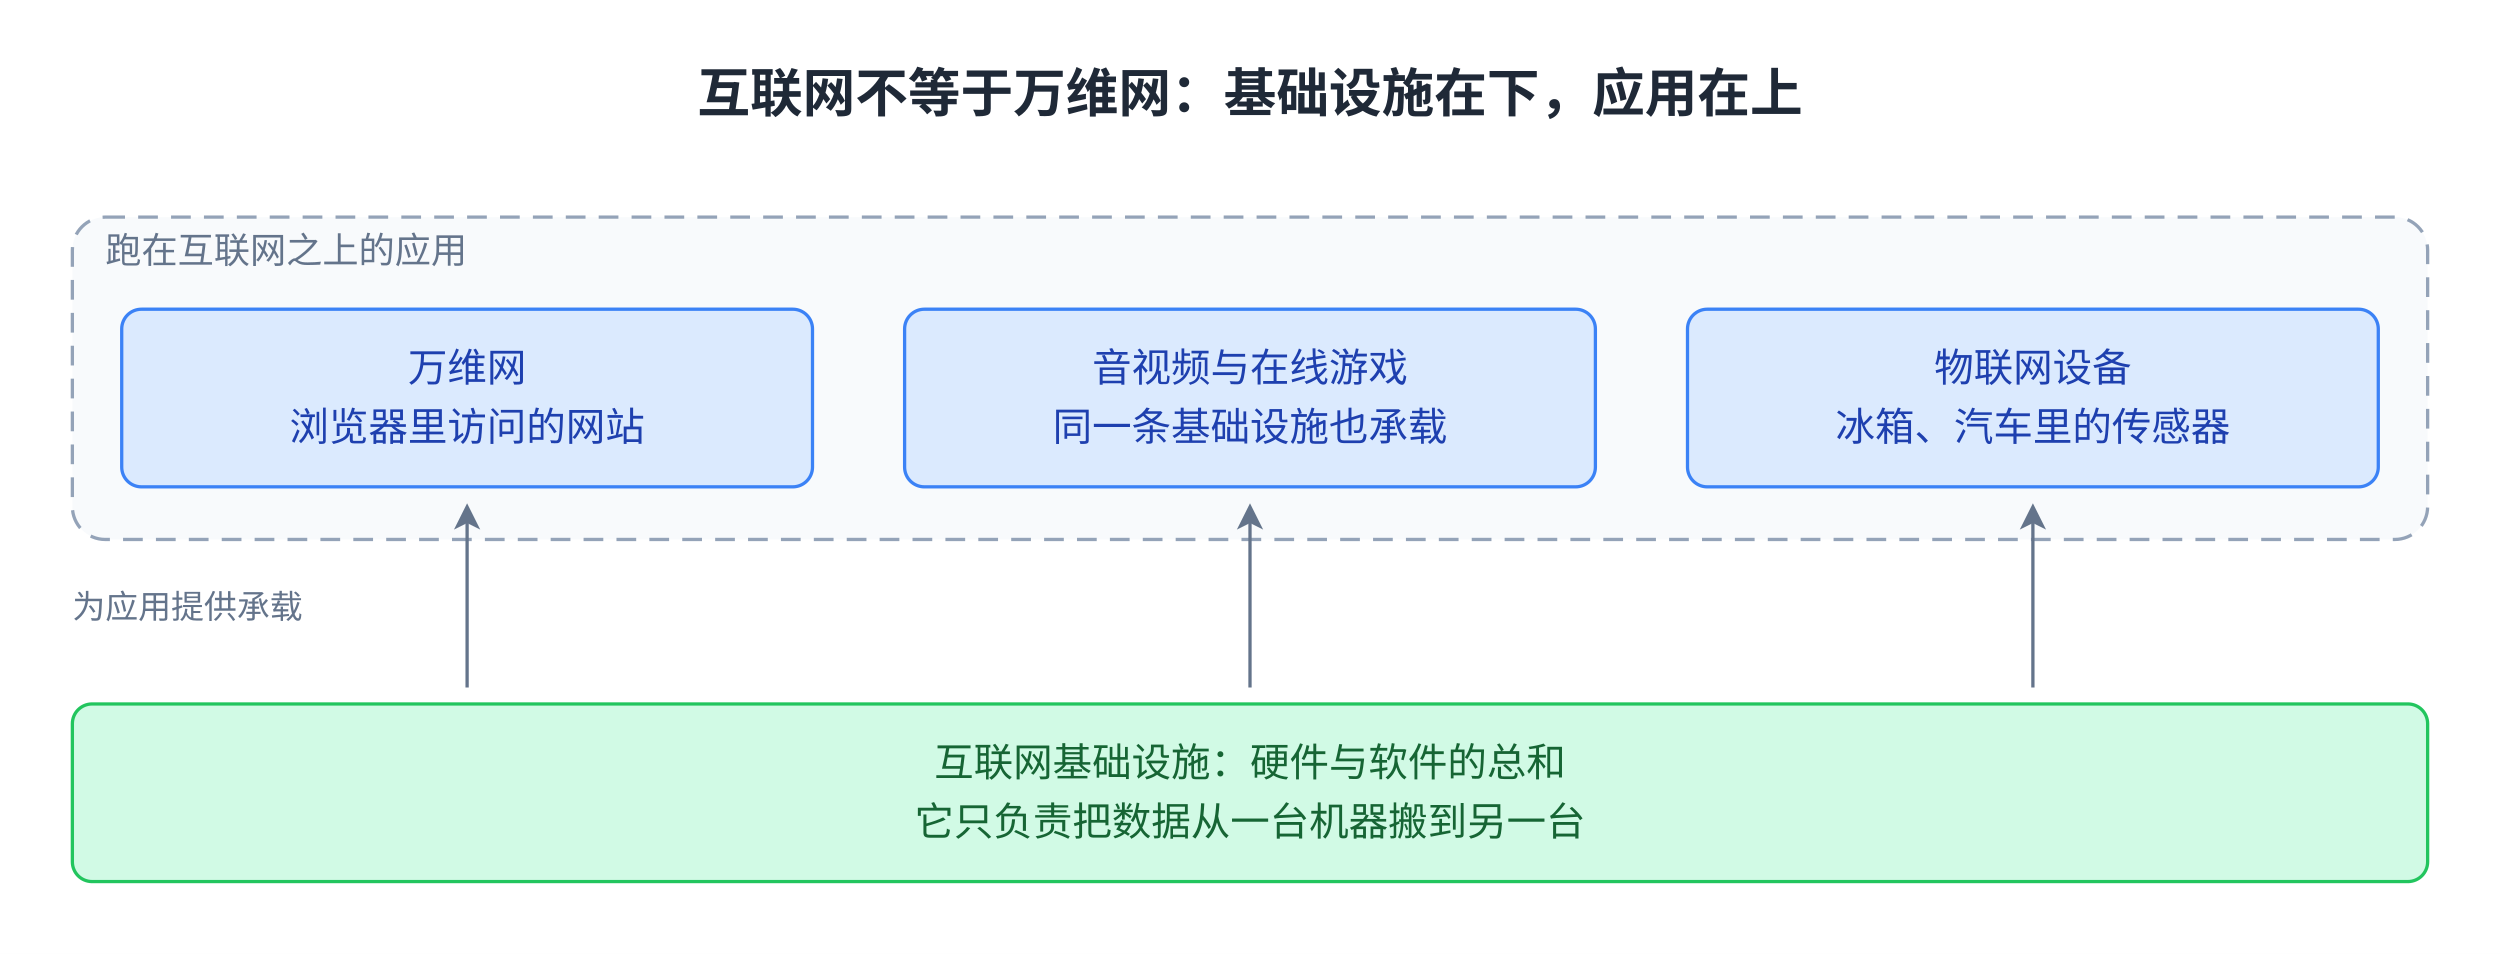
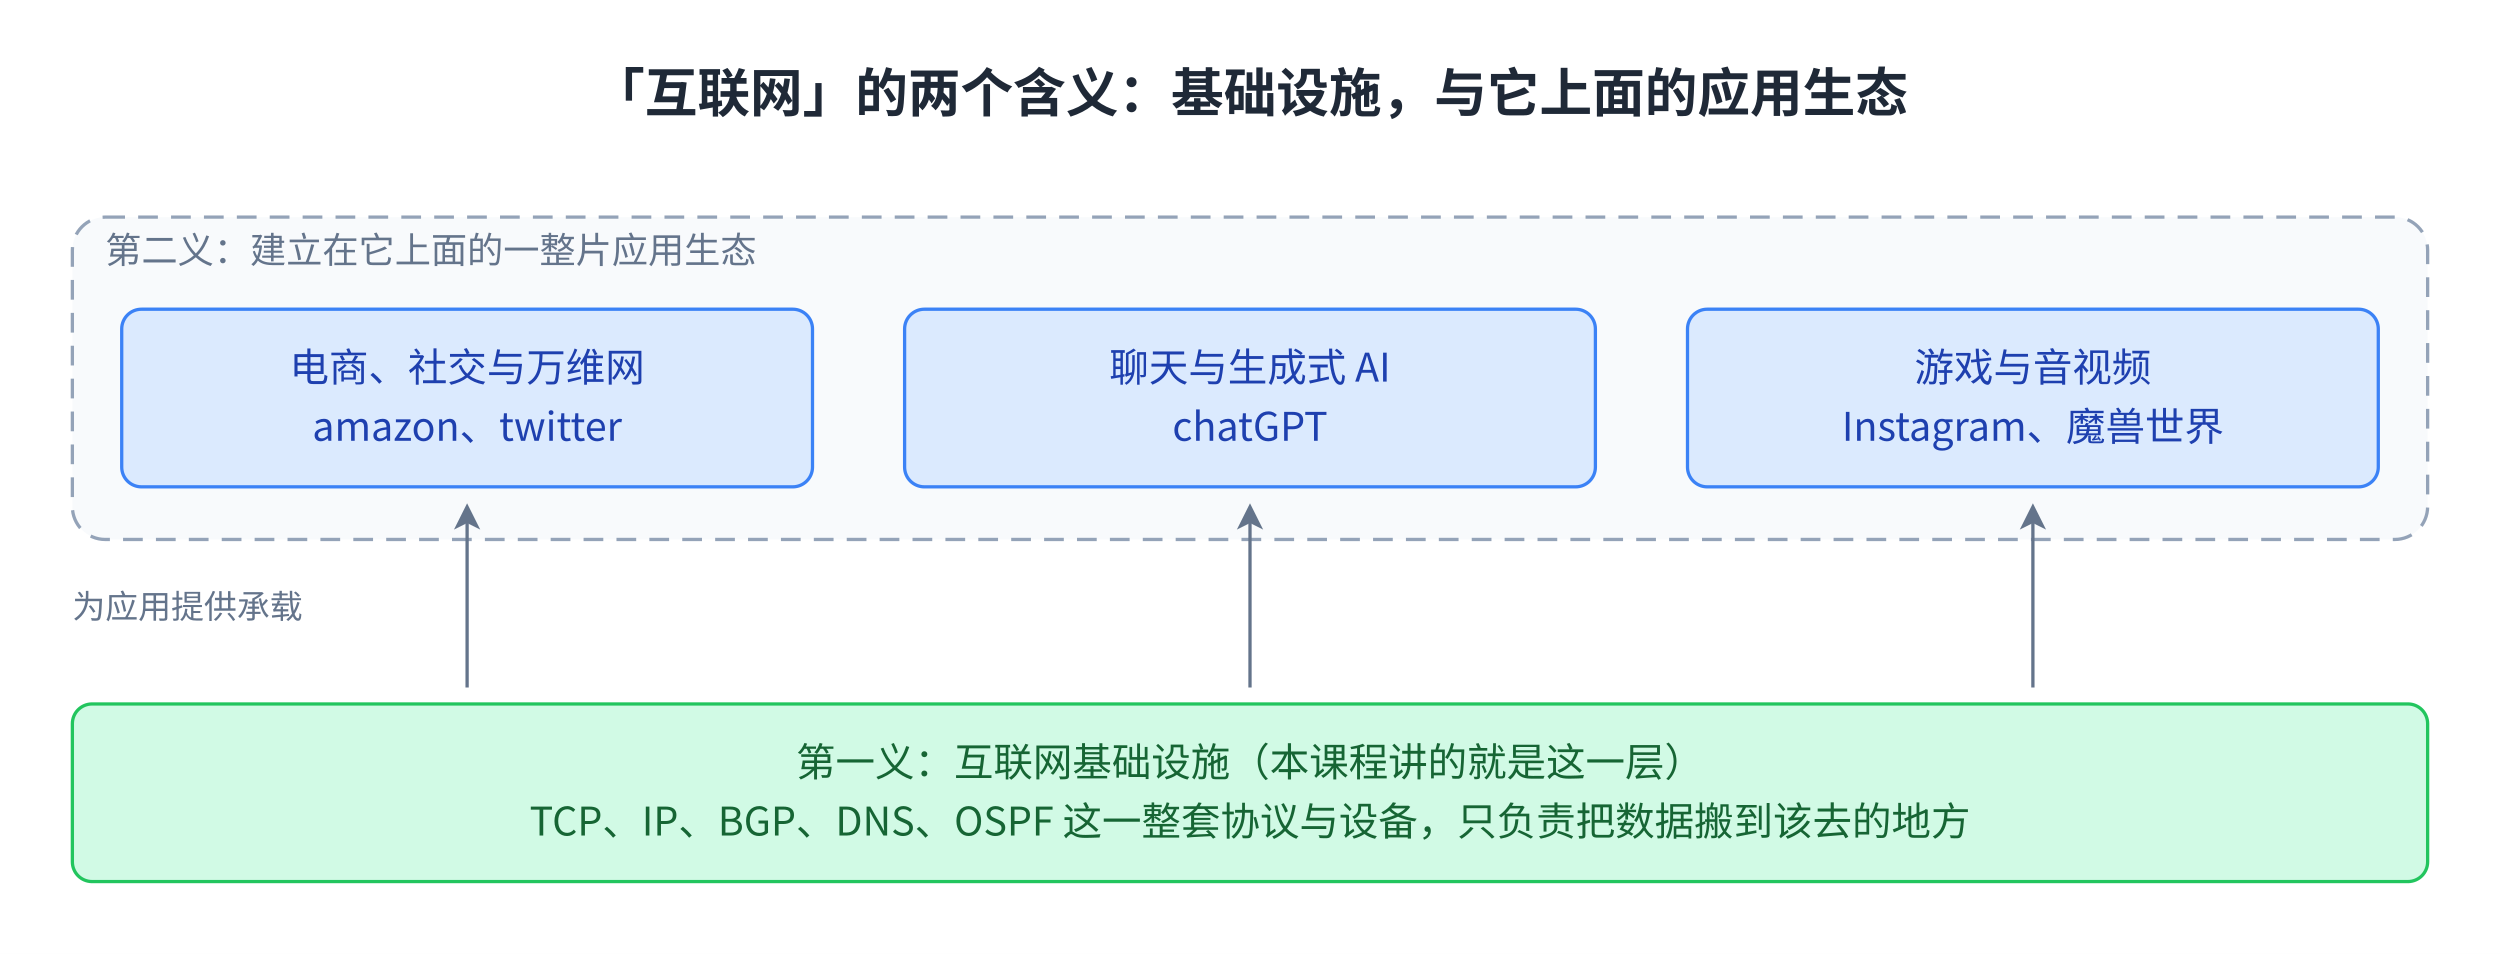
<svg xmlns="http://www.w3.org/2000/svg" viewBox="0 0 760 290" width="760" height="290" role="img" aria-labelledby="fig-intro-1-title fig-intro-1-desc">
  <defs>
    <style>
      text { font-family: 'PingFang SC', 'Microsoft YaHei', 'Noto Sans CJK SC', system-ui, sans-serif; }
    </style>
    <marker id="arrow" markerWidth="8" markerHeight="8" refX="2" refY="4" orient="auto" markerUnits="userSpaceOnUse">
      <path d="M0,0 L8,4 L0,8 L2,4 z" fill="#64748b" />
    </marker>
  </defs>
  <rect x="0" y="0" width="760" height="290" fill="#ffffff" />
-   <text x="380" y="34" font-size="16" font-weight="600" fill="#1f2937" text-anchor="middle">互联网不等于万维网：基础设施在下，应用在上</text>
+   <text x="380" y="34" font-size="16" font-weight="600" fill="#1f2937" text-anchor="middle">「互联网」的两个含义：基础设施，与它上面的应用生态</text>
  <rect x="22" y="66" width="716" height="98" rx="10" fill="#f8fafc" stroke="#94a3b8" stroke-dasharray="6,4" />
-   <text x="32" y="80" font-size="11" fill="#64748b">跑在互联网之上的应用</text>
+   <text x="32" y="80" font-size="11" fill="#64748b">第二义：建立在它上面的一整片应用生态</text>
  <rect x="37" y="94" width="210" height="54" rx="6" fill="#dbeafe" stroke="#3b82f6" />
-   <text x="142" y="116" font-size="12" fill="#1e40af" text-anchor="middle">万维网</text>
-   <text x="142" y="134" font-size="12" fill="#1e40af" text-anchor="middle">浏览器里访问的网站</text>
+   <text x="142" y="116" font-size="12" fill="#1e40af" text-anchor="middle">电商、社交与万维网</text>
+   <text x="142" y="134" font-size="12" fill="#1e40af" text-anchor="middle">amazon、twitter</text>
  <rect x="275" y="94" width="210" height="54" rx="6" fill="#dbeafe" stroke="#3b82f6" />
-   <text x="380" y="116" font-size="12" fill="#1e40af" text-anchor="middle">音视频与在线游戏</text>
-   <text x="380" y="134" font-size="12" fill="#1e40af" text-anchor="middle">同一条基础设施也承载</text>
+   <text x="380" y="116" font-size="12" fill="#1e40af" text-anchor="middle">聊天与生成式 AI</text>
+   <text x="380" y="134" font-size="12" fill="#1e40af" text-anchor="middle">chatGPT</text>
  <rect x="513" y="94" width="210" height="54" rx="6" fill="#dbeafe" stroke="#3b82f6" />
-   <text x="618" y="116" font-size="12" fill="#1e40af" text-anchor="middle">物联网设备</text>
-   <text x="618" y="134" font-size="12" fill="#1e40af" text-anchor="middle">冰箱、汽车里的传感器</text>
+   <text x="618" y="116" font-size="12" fill="#1e40af" text-anchor="middle">游戏与音视频</text>
+   <text x="618" y="134" font-size="12" fill="#1e40af" text-anchor="middle">Instagram、魔兽世界</text>
  <rect x="22" y="214" width="716" height="54" rx="6" fill="#d1fae5" stroke="#22c55e" />
-   <text x="380" y="236" font-size="12" fill="#166534" text-anchor="middle">互联网基础设施：硬件与软件的总和</text>
-   <text x="380" y="254" font-size="12" fill="#166534" text-anchor="middle">它只负责把数据从一台机器搬到另一台</text>
+   <text x="380" y="236" font-size="12" fill="#166534" text-anchor="middle">第一义：互联网基础设施（本课程讲的就是这一层）</text>
+   <text x="380" y="254" font-size="12" fill="#166534" text-anchor="middle">TCP、IP、BGP、DNS、OSPF 这一整套协议与设备，只负责把数据搬到该去的地方</text>
  <path d="M142,209 L 142,159" fill="none" stroke="#64748b" marker-end="url(#arrow)" />
  <path d="M380,209 L 380,159" fill="none" stroke="#64748b" marker-end="url(#arrow)" />
  <path d="M618,209 L 618,159" fill="none" stroke="#64748b" marker-end="url(#arrow)" />
  <text x="22" y="188" font-size="10" fill="#64748b">为应用提供承载</text>
</svg>
